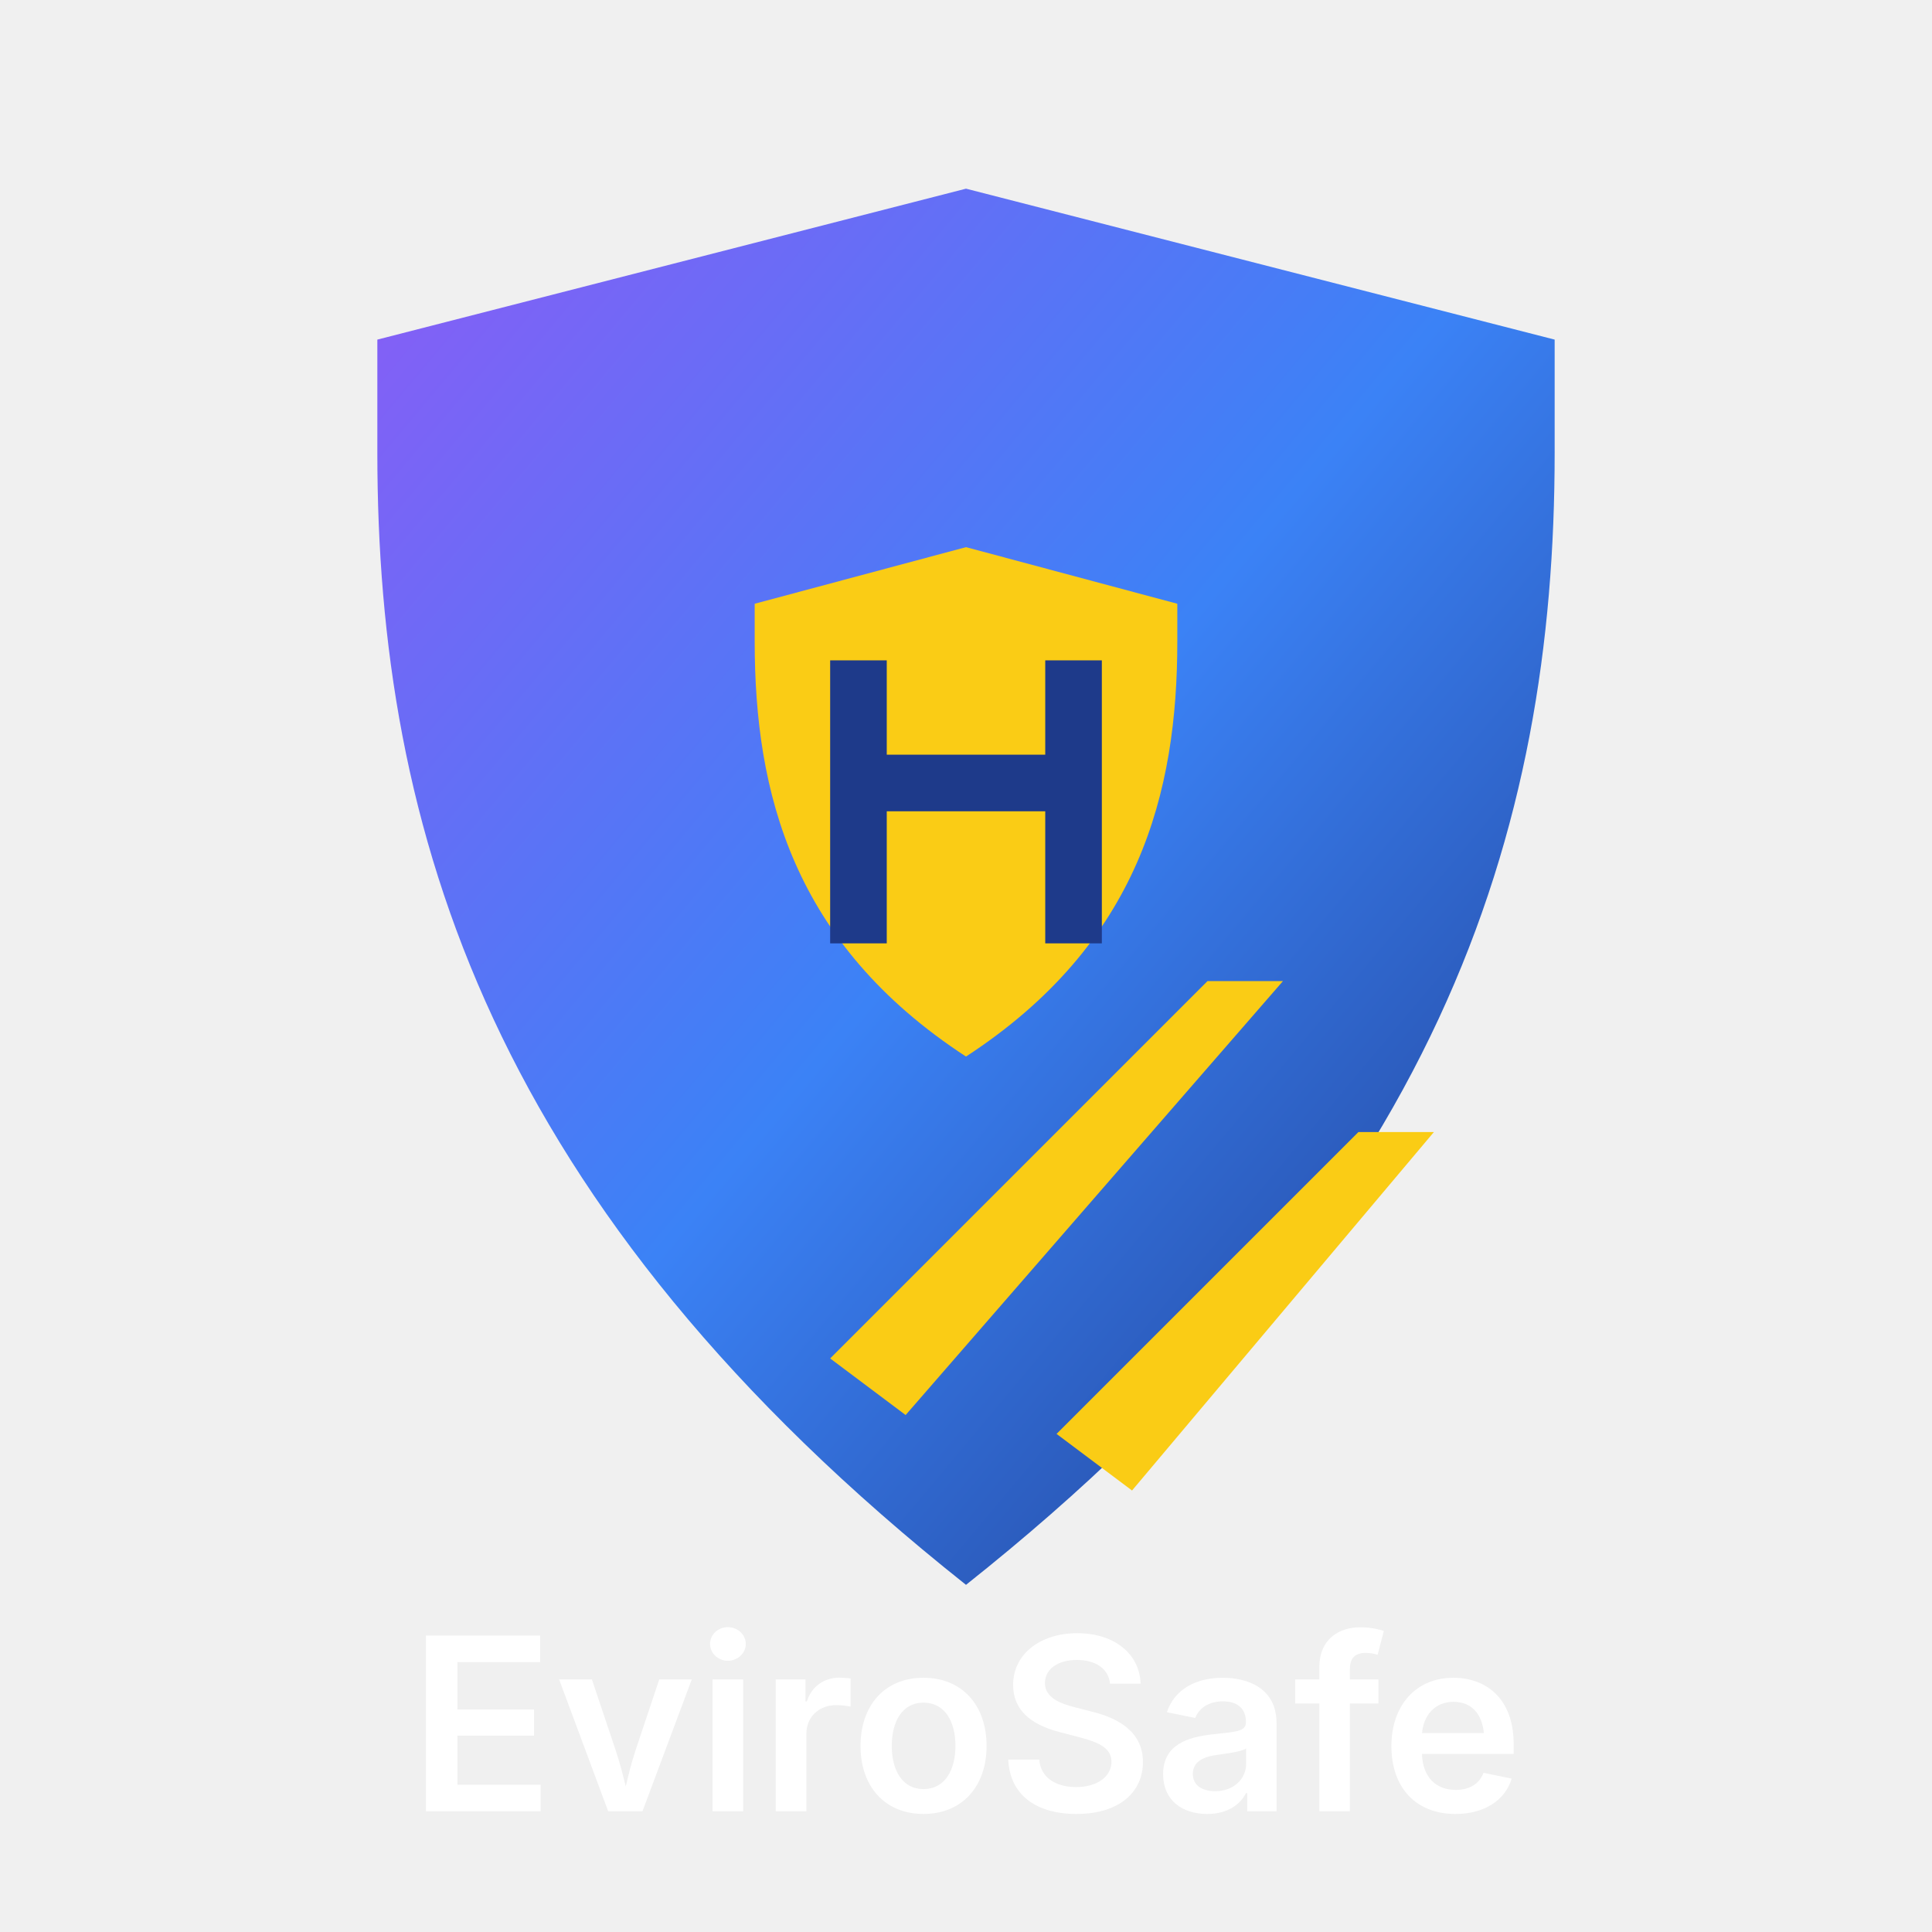
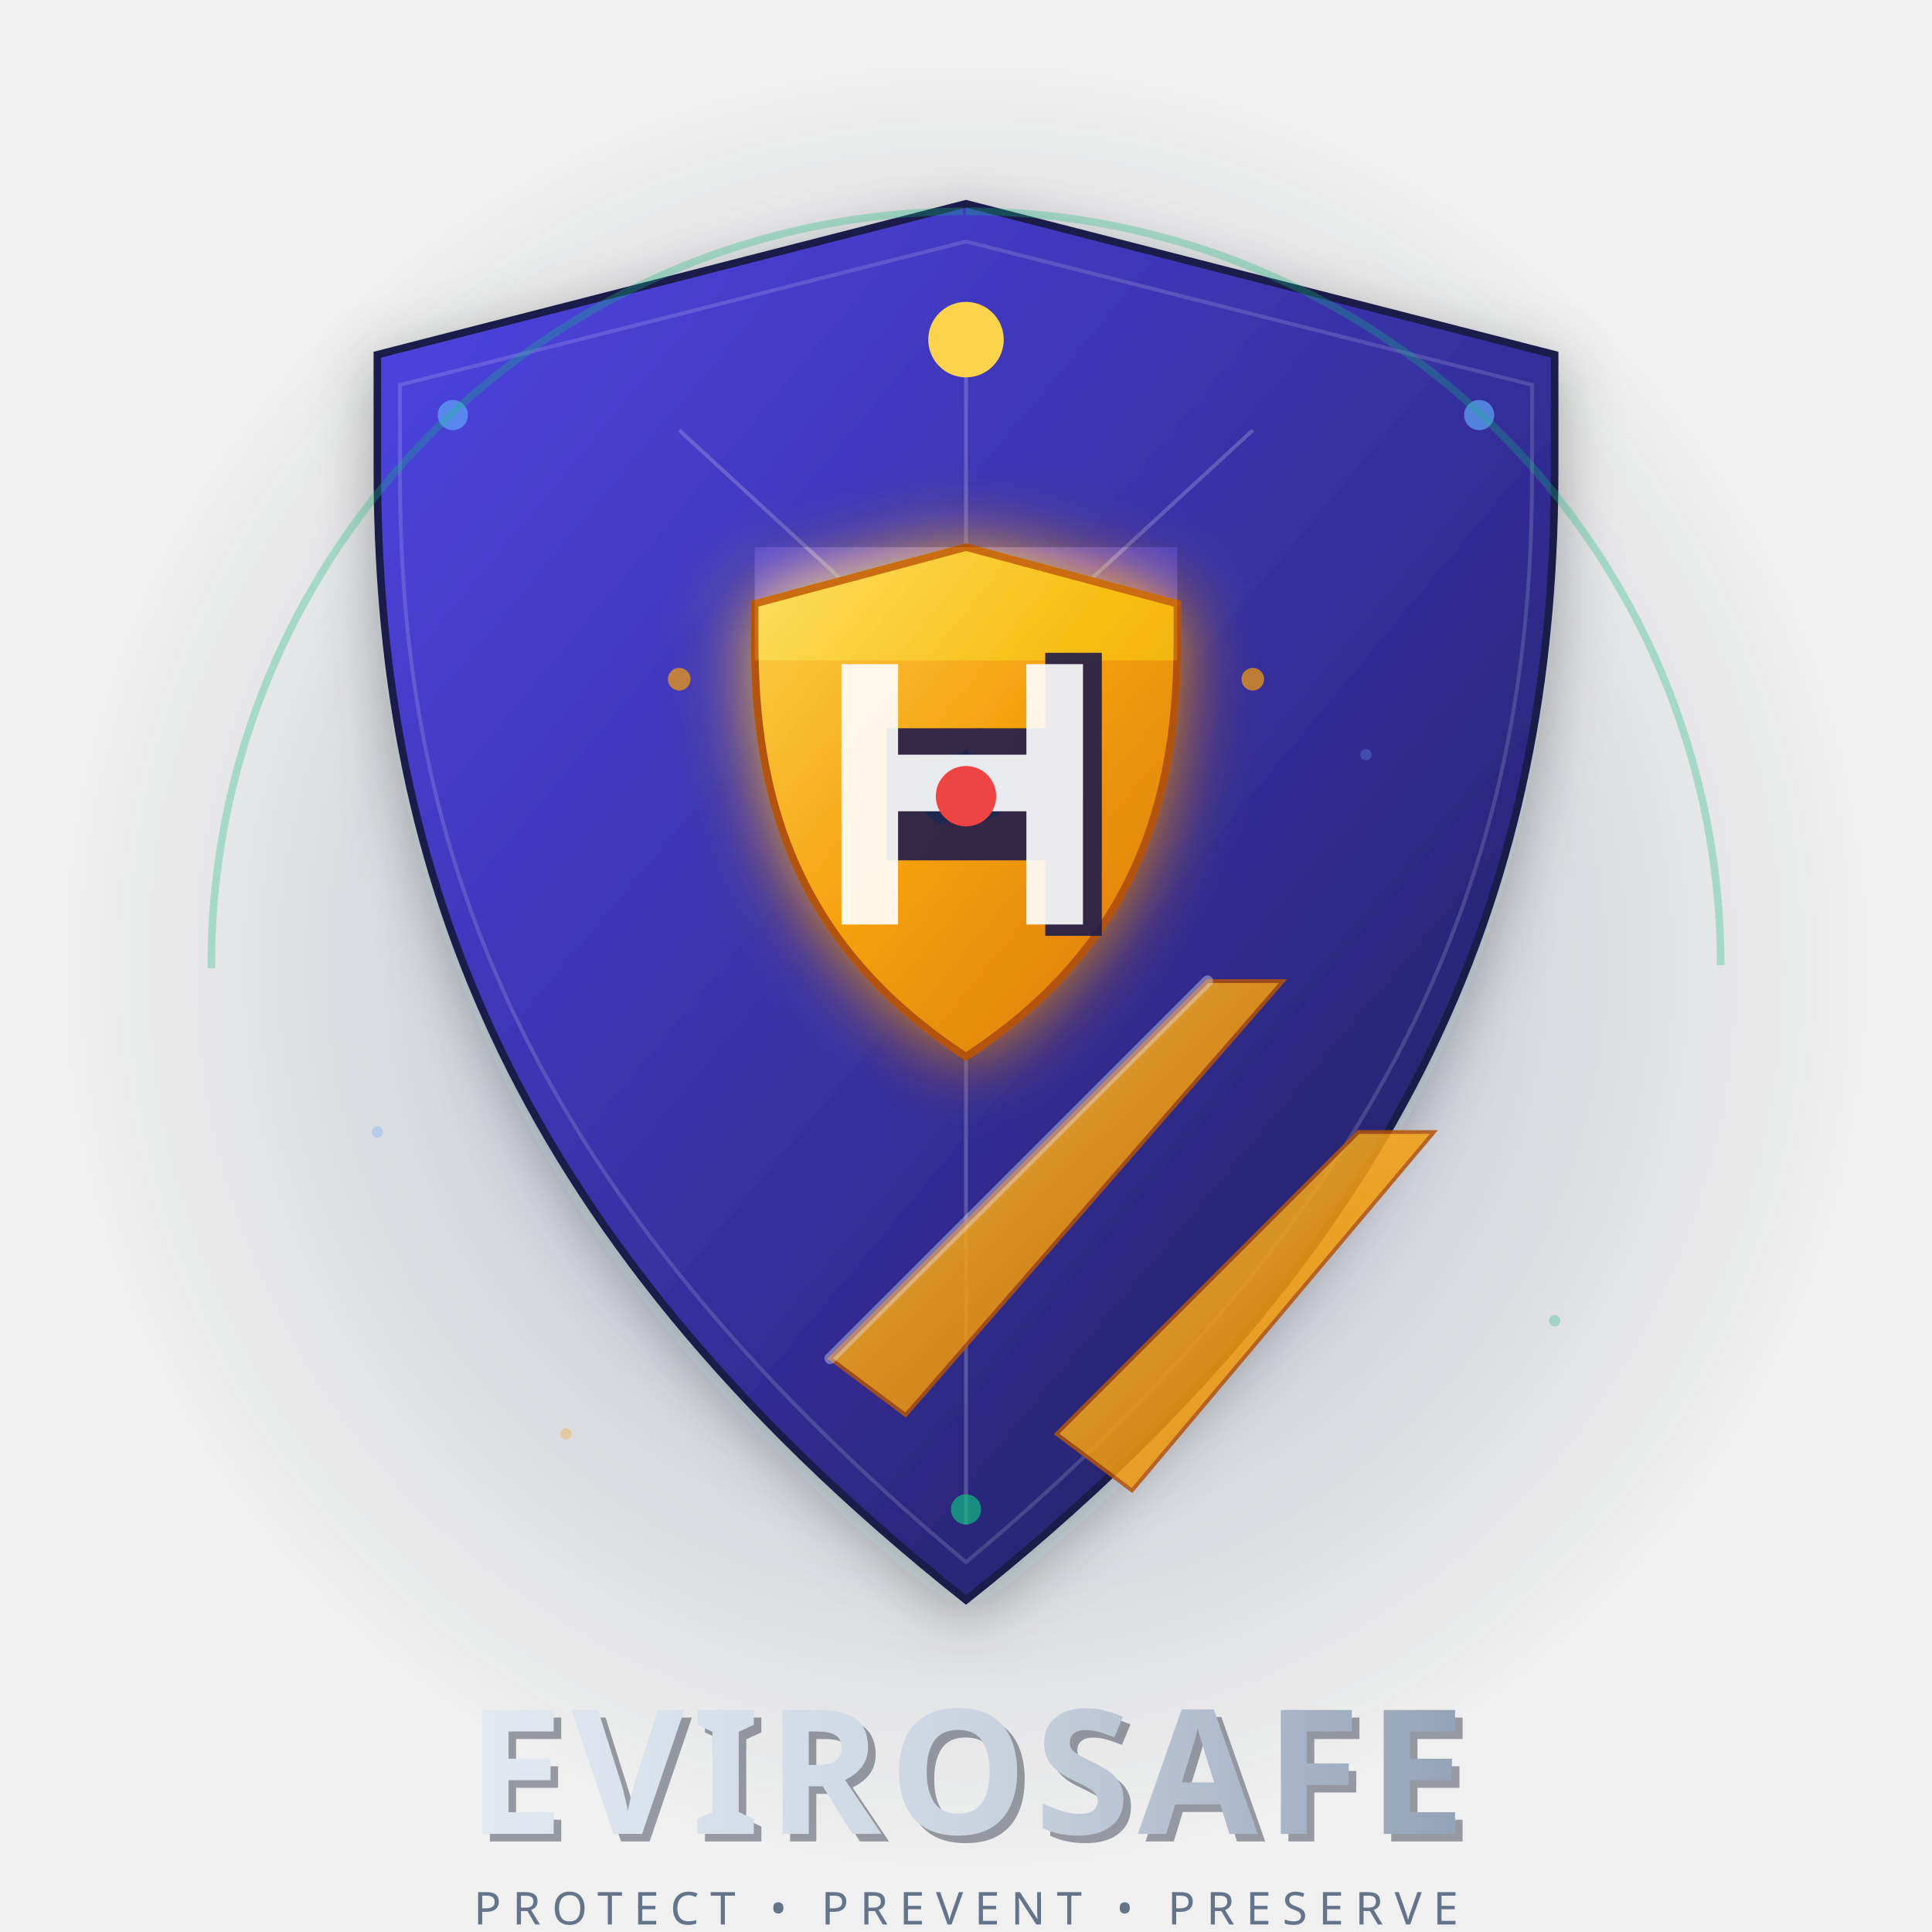
<svg xmlns="http://www.w3.org/2000/svg" viewBox="0 0 512 512">
  <defs>
    <linearGradient id="shieldGrad" x1="0%" y1="0%" x2="100%" y2="100%">
-       <stop offset="0%" style="stop-color:#8b5cf6;stop-opacity:1" />
-       <stop offset="50%" style="stop-color:#3b82f6;stop-opacity:1" />
-       <stop offset="100%" style="stop-color:#1e3a8a;stop-opacity:1" />
+       <stop offset="0%" stop-color="#4F46E5" />
+       <stop offset="50%" stop-color="#3730A3" />
+       <stop offset="100%" stop-color="#1E1B4B" />
    </linearGradient>
+     <linearGradient id="goldGrad" x1="0%" y1="0%" x2="100%" y2="100%">
+       <stop offset="0%" stop-color="#FCD34D" />
+       <stop offset="50%" stop-color="#F59E0B" />
+       <stop offset="100%" stop-color="#D97706" />
+     </linearGradient>
+     <linearGradient id="ecoGreen" x1="0%" y1="0%" x2="100%" y2="100%">
+       <stop offset="0%" stop-color="#10B981" />
+       <stop offset="100%" stop-color="#059669" />
+     </linearGradient>
+     <linearGradient id="textGrad" x1="0%" y1="0%" x2="100%" y2="0%">
+       <stop offset="0%" stop-color="#E2E8F0" />
+       <stop offset="50%" stop-color="#CBD5E1" />
+       <stop offset="100%" stop-color="#94A3B8" />
+     </linearGradient>
+     <filter id="glow" x="-50%" y="-50%" width="200%" height="200%">
+       <feGaussianBlur in="SourceGraphic" stdDeviation="10" result="blur" />
+       <feMerge>
+         <feMergeNode in="blur" />
+         <feMergeNode in="SourceGraphic" />
+       </feMerge>
+     </filter>
+     <filter id="subtleShadow">
+       <feDropShadow dx="0" dy="4" stdDeviation="8" flood-color="#0F172A" flood-opacity="0.3" />
+     </filter>
+     <style>
+       @keyframes pulse {
+         0%, 100% { opacity: 0.6; transform: scale(1); }
+         50% { opacity: 1; transform: scale(1.2); }
+       }
+       
+       @keyframes float {
+         0%, 100% { transform: translateY(0px); }
+         50% { transform: translateY(-5px); }
+       }
+       
+       @keyframes shine {
+         0% { transform: translateX(-100%); }
+         100% { transform: translateX(100%); }
+       }
+       
+       .pulse { animation: pulse 2s infinite; }
+       .float { animation: float 3s infinite; }
+       .shine { animation: shine 3s infinite; }
+     </style>
  </defs>
-   <path d="M256 420 C130 320 100 220 100 120 L100 90 L256 50 L412 90 L412 120 C412 220 382 320 256 420 Z" fill="url(#shieldGrad)" />
-   <path d="M256 280 C210 250 200 210 200 170 L200 160 L256 145 L312 160 L312 170 C312 210 302 250 256 280 Z" fill="#facc15" />
-   <path d="M235 175 V200 H277 V175 H292 V250 H277 V215 H235 V250 H220 V175 H235 Z" fill="#1e3a8a" />
-   <path d="M220 360 L320 260 L340 260 L240 375 Z" fill="#facc15" />
-   <path d="M280 380 L360 300 L380 300 L300 395 Z" fill="#facc15" />
-   <text x="256" y="480" font-family="'Inter', sans-serif" font-weight="600" font-size="64" fill="white" text-anchor="middle">
-     EviroSafe
+   <radialGradient id="bgGlow">
+     <stop offset="0%" stop-color="#1E40AF" stop-opacity="0.3" />
+     <stop offset="100%" stop-color="#0F172A" stop-opacity="0" />
+   </radialGradient>
+   <circle cx="256" cy="256" r="240" fill="url(#bgGlow)" />
+   <g filter="url(#subtleShadow)" transform="translate(0, 4)">
+     <path d="M256 50 L412 90 L412 120 C412 220 382 320 256 420 C130 320 100 220 100 120 L100 90 Z" fill="url(#shieldGrad)" stroke="#1E1B4B" stroke-width="2" />
+     <path d="M256 60 L406 98 L406 122 C406 215 378 308 256 410 C134 308 106 215 106 122 L106 98 Z" fill="none" stroke="white" stroke-width="1" stroke-opacity="0.15" />
+     <g opacity="0.2">
+       <path d="M256 90 L256 400" stroke="white" stroke-width="1" />
+       <path d="M180 110 L256 180" stroke="white" stroke-width="1" />
+       <path d="M332 110 L256 180" stroke="white" stroke-width="1" />
+     </g>
+   </g>
+   <g class="float">
+     <path d="M256 145 L312 160 L312 170 C312 210 302 250 256 280 C210 250 200 210 200 170 L200 160 Z" fill="url(#goldGrad)" stroke="#B45309" stroke-width="2" filter="url(#glow)" />
+     <g transform="translate(256, 210) scale(0.7)">
+       <path d="M-20,0 C-10,-20 10,-20 20,0 C15,10 0,15 -5,10 C-10,15 -15,10 -20,0 Z" fill="url(#ecoGreen)" opacity="0.9" />
+       <path d="M0,-15 C0,-25 0,-25 0,-15" stroke="#065F46" stroke-width="2" stroke-linecap="round" />
+     </g>
+     <rect x="200" y="145" width="112" height="30" fill="white" opacity="0.3" class="shine" style="mix-blend-mode: overlay" />
+   </g>
+   <g transform="translate(0, -2)">
+     <path d="M235 175 V250 H277 V175 H292 V250 H235 V230 H277 V195 H235 Z" fill="#1E1B4B" opacity="0.9" />
+     <path d="M238 178 V202 H272 V178 H287 V247 H272 V217 H238 V247 H223 V178 Z" fill="white" opacity="0.9" />
+     <circle cx="256" cy="213" r="8" fill="#EF4444">
+       <animate attributeName="r" values="8;9;8" dur="1.5s" repeatCount="indefinite" />
+     </circle>
+   </g>
+   <g opacity="0.85">
+     <path d="M220 360 L320 260 L340 260 L240 375 Z" fill="url(#goldGrad)" stroke="#B45309" stroke-width="1" />
+     <path d="M280 380 L360 300 L380 300 L300 395 Z" fill="url(#goldGrad)" stroke="#B45309" stroke-width="1" />
+     <path d="M220 360 L320 260" stroke="white" stroke-width="3" stroke-linecap="round" opacity="0.4" class="shine" />
+   </g>
+   <g class="pulse" opacity="0.7">
+     <circle cx="120" cy="110" r="4" fill="#60A5FA" />
+     <circle cx="392" cy="110" r="4" fill="#60A5FA" />
+     <circle cx="256" cy="400" r="4" fill="#10B981" />
+     <circle cx="180" cy="180" r="3" fill="#F59E0B" />
+     <circle cx="332" cy="180" r="3" fill="#F59E0B" />
+   </g>
+   <circle cx="256" cy="90" r="10" fill="#FCD34D" class="pulse">
+     <animate attributeName="r" values="10;11;10" dur="2s" repeatCount="indefinite" />
+   </circle>
+   <g transform="translate(0, 10)">
+     <text x="258" y="478" font-family="'Segoe UI', system-ui, sans-serif" font-weight="800" font-size="46" letter-spacing="2" fill="#0F172A" opacity="0.4" text-anchor="middle">
+       EVIROSAFE
+     </text>
+     <text x="256" y="476" font-family="'Segoe UI', system-ui, sans-serif" font-weight="800" font-size="46" letter-spacing="2" fill="url(#textGrad)" text-anchor="middle" style="text-shadow: 0 2px 10px rgba(0,0,0,0.3);">
+       EVIROSAFE
+     </text>
+     <path d="M180 490 H332" stroke="url(#ecoGreen)" stroke-width="3" stroke-linecap="round" stroke-dasharray="1,10" opacity="0.6">
+       <animate attributeName="stroke-dashoffset" values="0;152" dur="3s" repeatCount="indefinite" />
+     </path>
+   </g>
+   <g opacity="0.3">
+     <circle cx="256" cy="256" r="200" fill="none" stroke="#10B981" stroke-width="2" stroke-dasharray="314,628" transform="rotate(-90 256 256)">
+       <animate attributeName="stroke-dasharray" values="0,628;314,628" dur="4s" fill="freeze" />
+     </circle>
+   </g>
+   <g opacity="0.3">
+     <circle cx="100" cy="300" r="1.5" fill="#60A5FA">
+       <animate attributeName="cy" values="300;290;300" dur="4s" repeatCount="indefinite" />
+     </circle>
+     <circle cx="412" cy="350" r="1.5" fill="#10B981">
+       <animate attributeName="cy" values="350;340;350" dur="3.5s" repeatCount="indefinite" />
+     </circle>
+     <circle cx="150" cy="380" r="1.5" fill="#F59E0B">
+       <animate attributeName="cx" values="150;160;150" dur="5s" repeatCount="indefinite" />
+     </circle>
+     <circle cx="362" cy="200" r="1.5" fill="#60A5FA">
+       <animate attributeName="cx" values="362;352;362" dur="4.5s" repeatCount="indefinite" />
+     </circle>
+   </g>
+   <text x="256" y="510" font-family="'Segoe UI', sans-serif" font-weight="300" font-size="12" letter-spacing="3" fill="#64748B" text-anchor="middle">
+     PROTECT • PREVENT • PRESERVE
  </text>
+   <rect x="0" y="0" width="512" height="512" fill="transparent">
+     <animate attributeName="opacity" values="0;0.1;0" dur="4s" repeatCount="indefinite" begin="mouseover" />
+   </rect>
</svg>
